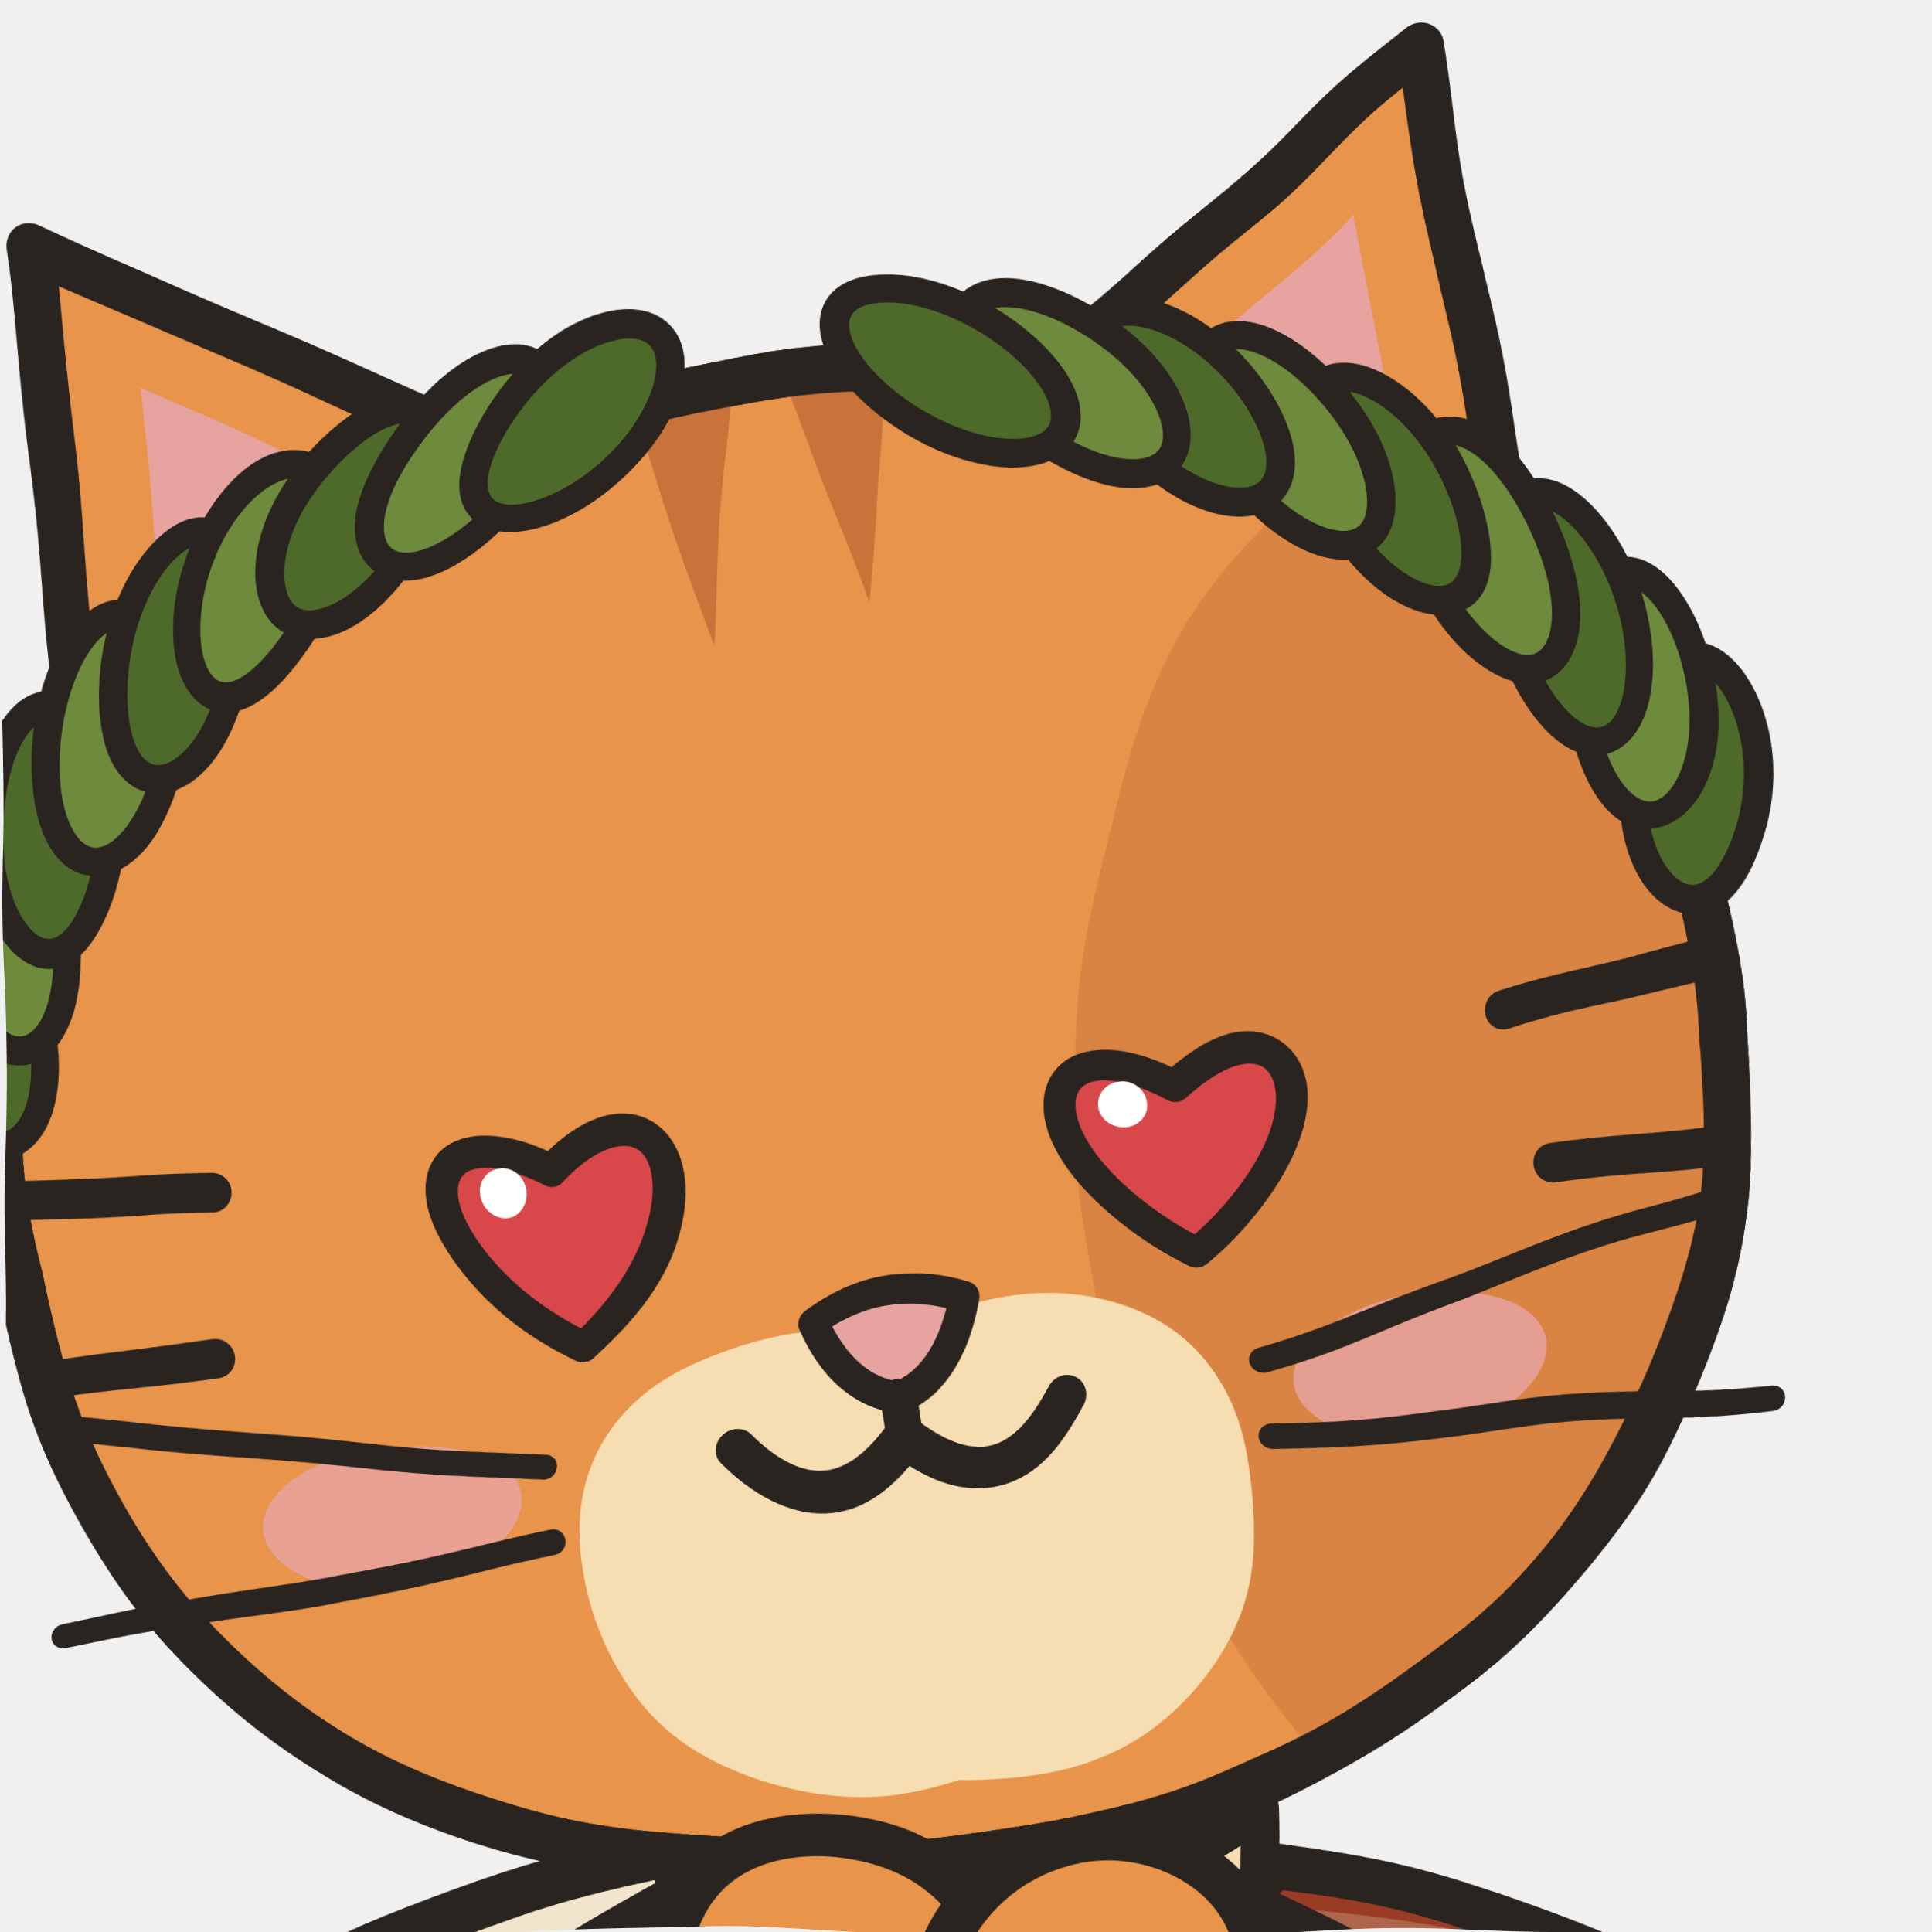
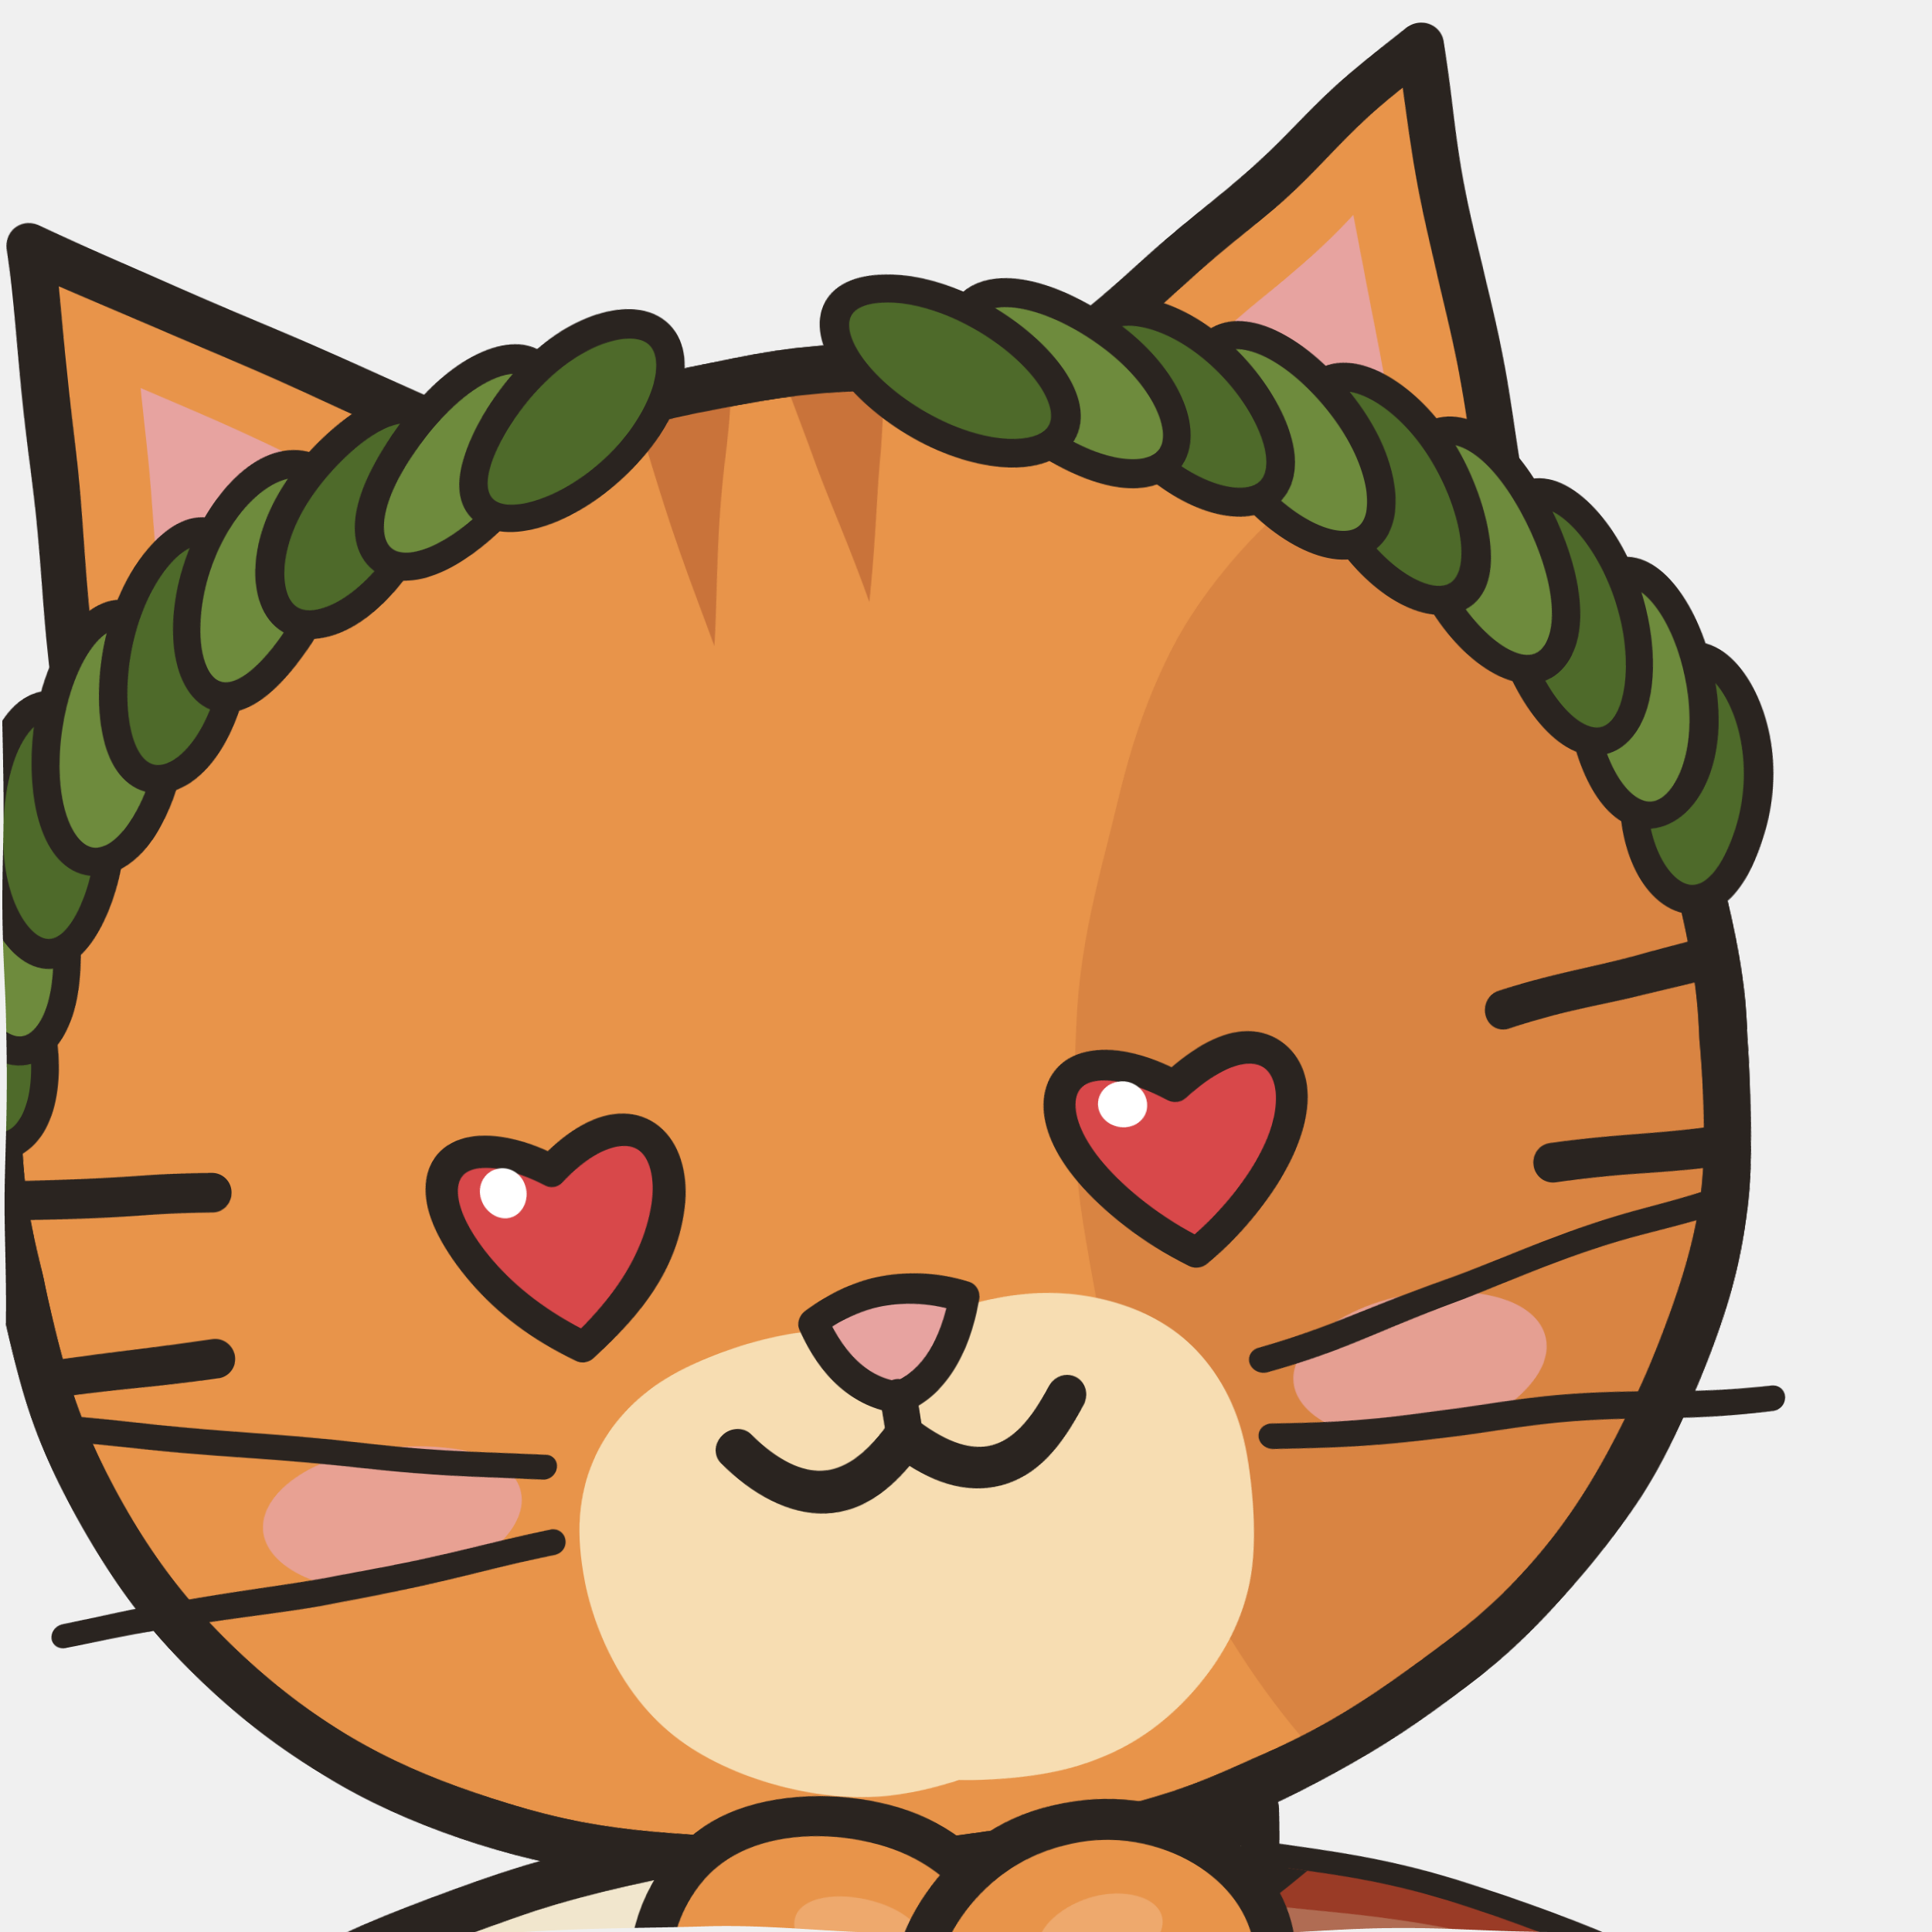
<svg xmlns="http://www.w3.org/2000/svg" viewBox="46 22 148 148" width="148" height="148">
  <defs>
    <filter id="rough" x="-5%" y="-5%" width="110%" height="110%">
      <feTurbulence type="fractalNoise" baseFrequency="0.035" numOctaves="2" seed="7" result="n" />
      <feDisplacementMap in="SourceGraphic" in2="n" scale="2.2" />
    </filter>
    <clipPath id="head">
      <path d="M54,96 C50,56 84,36 120,36 C156,36 190,56 186,96 C184,132 156,150 120,150 C84,150 56,132 54,96 Z" />
    </clipPath>
    <clipPath id="body">
      <path d="M22,240 C26,196 58,170 100,164 L140,164 C182,170 214,196 218,240 Z" />
    </clipPath>
  </defs>
  <g filter="url(#rough)">
-     <path d="M22,240 C26,196 58,170 100,164 L140,164 C182,170 214,196 218,240 Z" fill="#E2CB9C" />
+     <path d="M22,240 C26,196 58,170 100,164 L140,164 C182,170 214,196 218,240 Z" fill="#F1E6CD" stroke="#2A2420" stroke-width="3.6" stroke-linejoin="round" stroke-linecap="round" />
    <g clip-path="url(#body)">
-       <path d="M0,140 L240,140 L240,240 L0,240 Z" fill="#F1E6CD" stroke="#2A2420" stroke-width="2.6" stroke-linejoin="round" stroke-linecap="round" />
      <path d="M150,160 L190,166 L96,240 L52,240 Z" fill="#9A3B26" stroke="#2A2420" stroke-width="2.4" stroke-linejoin="round" stroke-linecap="round" />
      <path d="M60,206 Q78,214 84,236" fill="none" stroke="#2A2420" stroke-width="2.4" stroke-linecap="round" stroke-linejoin="round" />
      <path d="M178,200 Q170,218 176,240" fill="none" stroke="#2A2420" stroke-width="2.4" stroke-linecap="round" stroke-linejoin="round" />
      <path d="M200,214 Q196,228 200,240" fill="none" stroke="#2A2420" stroke-width="2.4" stroke-linecap="round" stroke-linejoin="round" />
-       <path d="M120,164 L220,180 L220,240 L150,240 Z" fill="#D9C9A6" opacity=".3" />
+       <path d="M120,164 L220,180 L220,240 L150,240 Z" fill="#D9C9A6" opacity=".35" />
    </g>
-     <path d="M22,240 C26,196 58,170 100,164 L140,164 C182,170 214,196 218,240 Z" fill="none" stroke="#2A2420" stroke-width="3.6" stroke-linejoin="round" stroke-linecap="round" />
    <path d="M98,160 Q120,176 142,160 L142,172 Q120,184 98,172 Z" fill="#F7DDB2" stroke="#2A2420" stroke-width="3" stroke-linejoin="round" stroke-linecap="round" />
    <g transform="translate(0 14) rotate(-8 120 150)">
      <path d="M64,74 L66,18 L108,44 Z" fill="#E8944A" stroke="#2A2420" stroke-width="3.6" stroke-linejoin="round" stroke-linecap="round" />
      <path d="M72,64 L73,30 L98,46 Z" fill="#E7A3A0" />
      <path d="M176,74 L174,18 L132,44 Z" fill="#E8944A" stroke="#2A2420" stroke-width="3.6" stroke-linejoin="round" stroke-linecap="round" />
      <path d="M168,64 L167,30 L142,46 Z" fill="#E7A3A0" />
      <path d="M54,96 C50,56 84,36 120,36 C156,36 190,56 186,96 C184,132 156,150 120,150 C84,150 56,132 54,96 Z" fill="#E8944A" stroke="#2A2420" stroke-width="3.6" stroke-linejoin="round" stroke-linecap="round" />
      <g clip-path="url(#head)">
        <ellipse cx="170" cy="104" rx="34" ry="56" fill="#C9733A" opacity=".5" />
        <path d="M110,36 L114,56 L118,36 Z M122,36 L126,54 L130,36 Z" fill="#C9733A" />
        <path d="M55,90 L70,92" fill="none" stroke="#2A2420" stroke-width="3" stroke-linecap="round" stroke-linejoin="round" />
        <path d="M55,104 L68,104" fill="none" stroke="#2A2420" stroke-width="3" stroke-linecap="round" stroke-linejoin="round" />
        <path d="M185,90 L170,92" fill="none" stroke="#2A2420" stroke-width="3" stroke-linecap="round" stroke-linejoin="round" />
        <path d="M185,104 L172,104" fill="none" stroke="#2A2420" stroke-width="3" stroke-linecap="round" stroke-linejoin="round" />
      </g>
      <path d="M54,96 C50,56 84,36 120,36 C156,36 190,56 186,96 C184,132 156,150 120,150 C84,150 56,132 54,96 Z" fill="none" stroke="#2A2420" stroke-width="3.6" stroke-linejoin="round" stroke-linecap="round" />
      <path d="M94,124 C94,110 108,106 120,110 C132,106 146,110 146,124 C146,140 132,146 120,144 C108,146 94,140 94,124 Z" fill="#F7DDB2" />
      <ellipse cx="53.4" cy="76.1" rx="9.5" ry="4.8" transform="rotate(263.0 53.4 76.1)" fill="#4E6A2A" stroke="#2A2420" stroke-width="2.2" stroke-linejoin="round" stroke-linecap="round" />
      <ellipse cx="56.8" cy="69.0" rx="9.5" ry="4.8" transform="rotate(270.5 56.8 69.0)" fill="#6E8B3D" stroke="#2A2420" stroke-width="2.2" stroke-linejoin="round" stroke-linecap="round" />
      <ellipse cx="61.3" cy="62.4" rx="9.5" ry="4.8" transform="rotate(278.0 61.3 62.4)" fill="#4E6A2A" stroke="#2A2420" stroke-width="2.2" stroke-linejoin="round" stroke-linecap="round" />
      <ellipse cx="66.8" cy="56.3" rx="9.5" ry="4.8" transform="rotate(285.5 66.8 56.3)" fill="#6E8B3D" stroke="#2A2420" stroke-width="2.2" stroke-linejoin="round" stroke-linecap="round" />
      <ellipse cx="73.2" cy="50.9" rx="9.5" ry="4.8" transform="rotate(293.0 73.2 50.9)" fill="#4E6A2A" stroke="#2A2420" stroke-width="2.2" stroke-linejoin="round" stroke-linecap="round" />
      <ellipse cx="80.4" cy="46.2" rx="9.5" ry="4.8" transform="rotate(300.5 80.4 46.2)" fill="#6E8B3D" stroke="#2A2420" stroke-width="2.2" stroke-linejoin="round" stroke-linecap="round" />
      <ellipse cx="88.2" cy="42.3" rx="9.5" ry="4.8" transform="rotate(308.0 88.2 42.3)" fill="#4E6A2A" stroke="#2A2420" stroke-width="2.2" stroke-linejoin="round" stroke-linecap="round" />
      <ellipse cx="96.6" cy="39.3" rx="9.5" ry="4.8" transform="rotate(315.5 96.6 39.3)" fill="#6E8B3D" stroke="#2A2420" stroke-width="2.2" stroke-linejoin="round" stroke-linecap="round" />
      <ellipse cx="105.4" cy="37.3" rx="9.5" ry="4.8" transform="rotate(323.0 105.4 37.3)" fill="#4E6A2A" stroke="#2A2420" stroke-width="2.2" stroke-linejoin="round" stroke-linecap="round" />
      <ellipse cx="186.6" cy="76.1" rx="9.5" ry="4.8" transform="rotate(457.0 186.6 76.1)" fill="#4E6A2A" stroke="#2A2420" stroke-width="2.2" stroke-linejoin="round" stroke-linecap="round" />
      <ellipse cx="183.2" cy="69.0" rx="9.5" ry="4.8" transform="rotate(449.5 183.2 69.0)" fill="#6E8B3D" stroke="#2A2420" stroke-width="2.2" stroke-linejoin="round" stroke-linecap="round" />
      <ellipse cx="178.7" cy="62.4" rx="9.5" ry="4.8" transform="rotate(442.0 178.7 62.4)" fill="#4E6A2A" stroke="#2A2420" stroke-width="2.2" stroke-linejoin="round" stroke-linecap="round" />
      <ellipse cx="173.2" cy="56.3" rx="9.5" ry="4.8" transform="rotate(434.5 173.2 56.3)" fill="#6E8B3D" stroke="#2A2420" stroke-width="2.2" stroke-linejoin="round" stroke-linecap="round" />
      <ellipse cx="166.8" cy="50.9" rx="9.5" ry="4.8" transform="rotate(427.0 166.8 50.9)" fill="#4E6A2A" stroke="#2A2420" stroke-width="2.2" stroke-linejoin="round" stroke-linecap="round" />
      <ellipse cx="159.6" cy="46.2" rx="9.5" ry="4.8" transform="rotate(419.5 159.6 46.2)" fill="#6E8B3D" stroke="#2A2420" stroke-width="2.2" stroke-linejoin="round" stroke-linecap="round" />
      <ellipse cx="151.8" cy="42.3" rx="9.5" ry="4.8" transform="rotate(412.0 151.8 42.3)" fill="#4E6A2A" stroke="#2A2420" stroke-width="2.2" stroke-linejoin="round" stroke-linecap="round" />
      <ellipse cx="143.4" cy="39.3" rx="9.5" ry="4.8" transform="rotate(404.5 143.4 39.3)" fill="#6E8B3D" stroke="#2A2420" stroke-width="2.2" stroke-linejoin="round" stroke-linecap="round" />
      <ellipse cx="134.6" cy="37.3" rx="9.5" ry="4.8" transform="rotate(397.0 134.6 37.3)" fill="#4E6A2A" stroke="#2A2420" stroke-width="2.2" stroke-linejoin="round" stroke-linecap="round" />
      <path d="M96,107 C83,98 86,87 96,94 C106,87 109,98 96,107 Z" fill="#D8484A" stroke="#2A2420" stroke-width="2.4" stroke-linejoin="round" stroke-linecap="round" />
      <circle cx="92" cy="95" r="1.8" fill="#fff" />
      <path d="M144,107 C131,98 134,87 144,94 C154,87 157,98 144,107 Z" fill="#D8484A" stroke="#2A2420" stroke-width="2.4" stroke-linejoin="round" stroke-linecap="round" />
      <circle cx="140" cy="95" r="1.8" fill="#fff" />
      <ellipse cx="80" cy="118" rx="10" ry="5.5" fill="#E7A3A0" opacity="0.85" />
      <ellipse cx="160" cy="118" rx="10" ry="5.5" fill="#E7A3A0" opacity="0.85" />
      <path d="M114,108 Q120,105 126,108 Q124,114 120,115 Q116,114 114,108 Z" fill="#E7A3A0" stroke="#2A2420" stroke-width="2.4" stroke-linejoin="round" stroke-linecap="round" />
      <path d="M120,115 L120,118" fill="none" stroke="#2A2420" stroke-width="2.8" stroke-linecap="round" stroke-linejoin="round" />
      <path d="M107,117 Q113,125 120,118 Q127,125 133,117" fill="none" stroke="#2A2420" stroke-width="3.2" stroke-linecap="round" stroke-linejoin="round" />
      <path d="M92,116 L56,108" fill="none" stroke="#2A2420" stroke-width="2" stroke-linecap="round" stroke-linejoin="round" />
      <path d="M92,122 L54,124" fill="none" stroke="#2A2420" stroke-width="2" stroke-linecap="round" stroke-linejoin="round" />
      <path d="M148,116 L184,108" fill="none" stroke="#2A2420" stroke-width="2" stroke-linecap="round" stroke-linejoin="round" />
      <path d="M148,122 L186,124" fill="none" stroke="#2A2420" stroke-width="2" stroke-linecap="round" stroke-linejoin="round" />
    </g>
-     <path d="M58,204 C72,196 92,182 110,174" fill="none" stroke="#2A2420" stroke-width="25.0" stroke-linecap="round" />
-     <path d="M58,204 C72,196 92,182 110,174" fill="none" stroke="#E8944A" stroke-width="18.5" stroke-linecap="round" />
+     <ellipse cx="110" cy="191" rx="8" ry="2.6" fill="#2A2420" opacity=".12" />
    <g transform="rotate(15 110 174)">
-       <ellipse cx="110" cy="174" rx="12.5" ry="11.5" fill="#E8944A" stroke="#2A2420" stroke-width="3.4" stroke-linejoin="round" stroke-linecap="round" />
-       <path d="M106.5,176 L106.5,181" fill="none" stroke="#2A2420" stroke-width="2.2" stroke-linecap="round" stroke-linejoin="round" />
-       <path d="M113.5,176 L113.5,181" fill="none" stroke="#2A2420" stroke-width="2.2" stroke-linecap="round" stroke-linejoin="round" />
+       <ellipse cx="110" cy="174" rx="14" ry="13" fill="#E8944A" stroke="#2A2420" stroke-width="3.2" stroke-linejoin="round" stroke-linecap="round" />
+       <ellipse cx="120" cy="177" rx="5.5" ry="6.5" fill="#E8944A" stroke="#2A2420" stroke-width="2.8" stroke-linejoin="round" stroke-linecap="round" />
+       <path d="M106,177 L106,183" fill="none" stroke="#2A2420" stroke-width="2.2" stroke-linecap="round" stroke-linejoin="round" />
+       <path d="M113,177 L113,183" fill="none" stroke="#2A2420" stroke-width="2.2" stroke-linecap="round" stroke-linejoin="round" />
+       <ellipse cx="111" cy="170" rx="5" ry="3" fill="#F3B98A" opacity=".55" />
    </g>
-     <path d="M182,204 C168,196 148,182 130,174" fill="none" stroke="#2A2420" stroke-width="25.0" stroke-linecap="round" />
-     <path d="M182,204 C168,196 148,182 130,174" fill="none" stroke="#E8944A" stroke-width="18.5" stroke-linecap="round" />
+     <ellipse cx="130" cy="191" rx="8" ry="2.6" fill="#2A2420" opacity=".12" />
    <g transform="rotate(-15 130 174)">
-       <ellipse cx="130" cy="174" rx="12.5" ry="11.5" fill="#E8944A" stroke="#2A2420" stroke-width="3.4" stroke-linejoin="round" stroke-linecap="round" />
-       <path d="M126.5,176 L126.5,181" fill="none" stroke="#2A2420" stroke-width="2.2" stroke-linecap="round" stroke-linejoin="round" />
-       <path d="M133.5,176 L133.5,181" fill="none" stroke="#2A2420" stroke-width="2.2" stroke-linecap="round" stroke-linejoin="round" />
+       <ellipse cx="130" cy="174" rx="14" ry="13" fill="#E8944A" stroke="#2A2420" stroke-width="3.2" stroke-linejoin="round" stroke-linecap="round" />
+       <ellipse cx="120" cy="177" rx="5.5" ry="6.5" fill="#E8944A" stroke="#2A2420" stroke-width="2.8" stroke-linejoin="round" stroke-linecap="round" />
+       <path d="M126,177 L126,183" fill="none" stroke="#2A2420" stroke-width="2.2" stroke-linecap="round" stroke-linejoin="round" />
+       <path d="M133,177 L133,183" fill="none" stroke="#2A2420" stroke-width="2.2" stroke-linecap="round" stroke-linejoin="round" />
+       <ellipse cx="131" cy="170" rx="5" ry="3" fill="#F3B98A" opacity=".55" />
    </g>
    <g transform="rotate(15 206 66) scale(1)" transform-origin="206 66">
      <path d="M206,74 C194,66 197,56 206,62 C215,56 218,66 206,74 Z" fill="#D8484A" stroke="#2A2420" stroke-width="2.2" stroke-linejoin="round" stroke-linecap="round" />
    </g>
    <g transform="rotate(-10 220 104) scale(1)" transform-origin="220 104">
      <path d="M220,112 C208,104 211,94 220,100 C229,94 232,104 220,112 Z" fill="#D8484A" stroke="#2A2420" stroke-width="2.2" stroke-linejoin="round" stroke-linecap="round" />
    </g>
    <g transform="rotate(-15 28 80) scale(1)" transform-origin="28 80">
      <path d="M28,88 C16,80 19,70 28,76 C37,70 40,80 28,88 Z" fill="#D8484A" stroke="#2A2420" stroke-width="2.2" stroke-linejoin="round" stroke-linecap="round" />
    </g>
  </g>
</svg>
